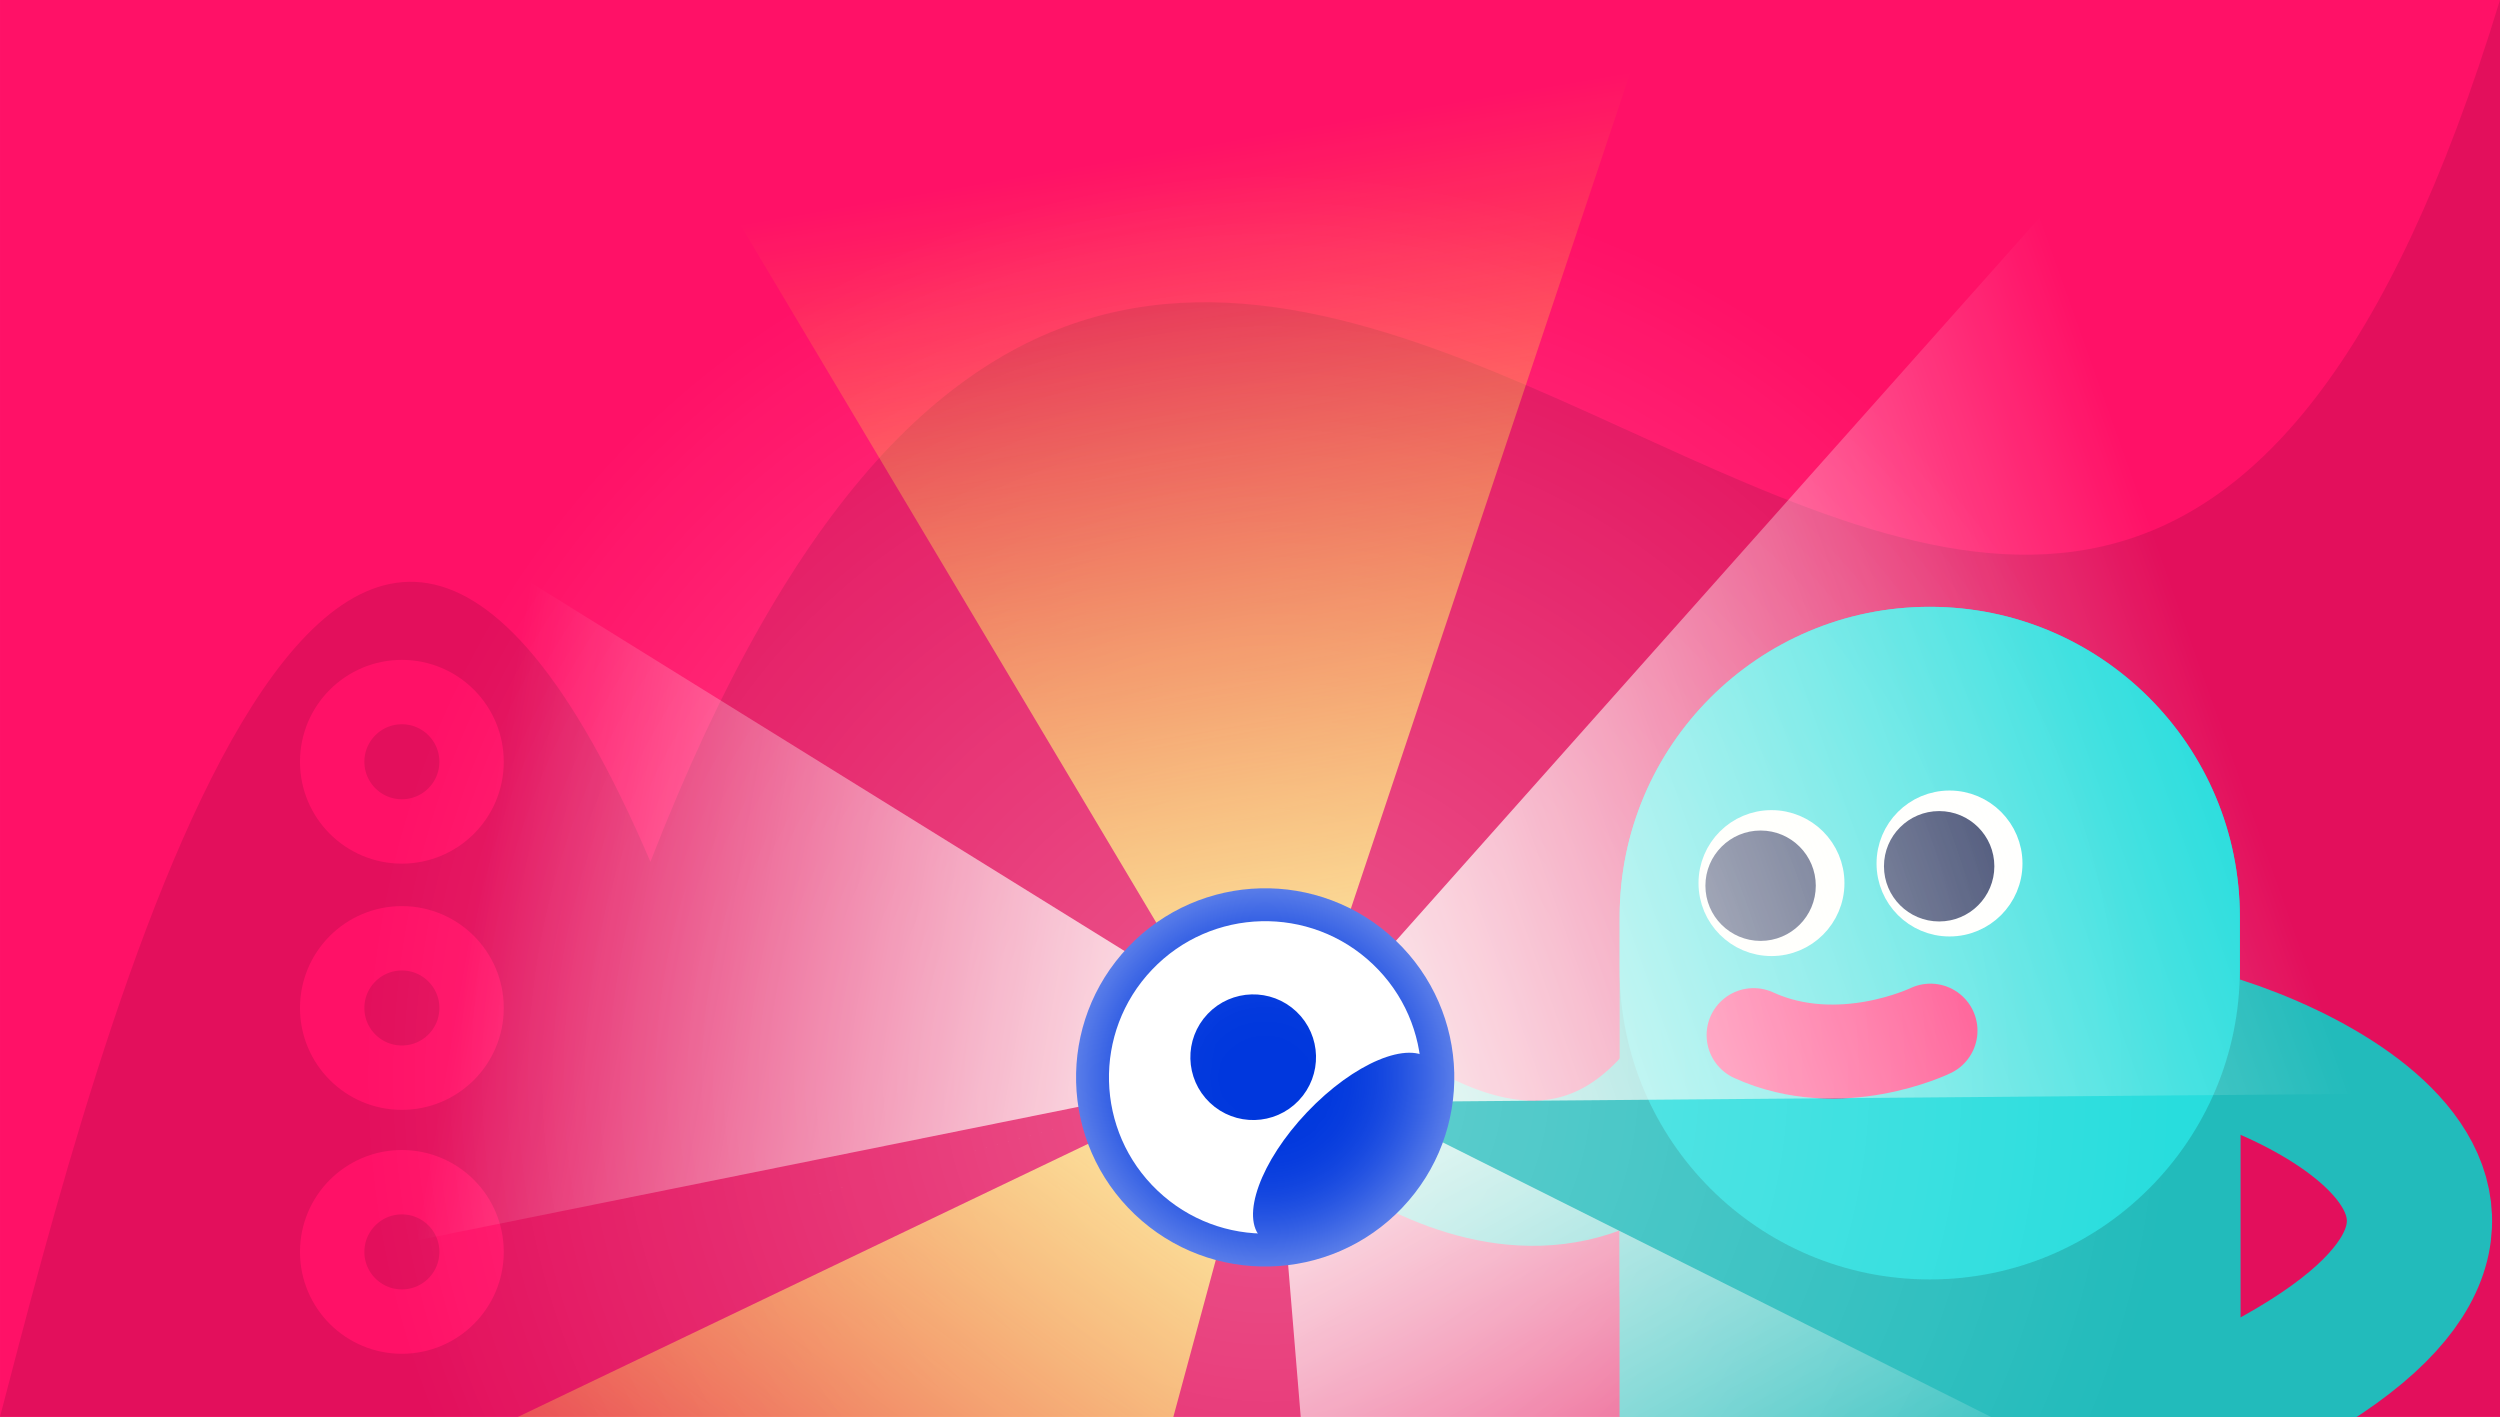
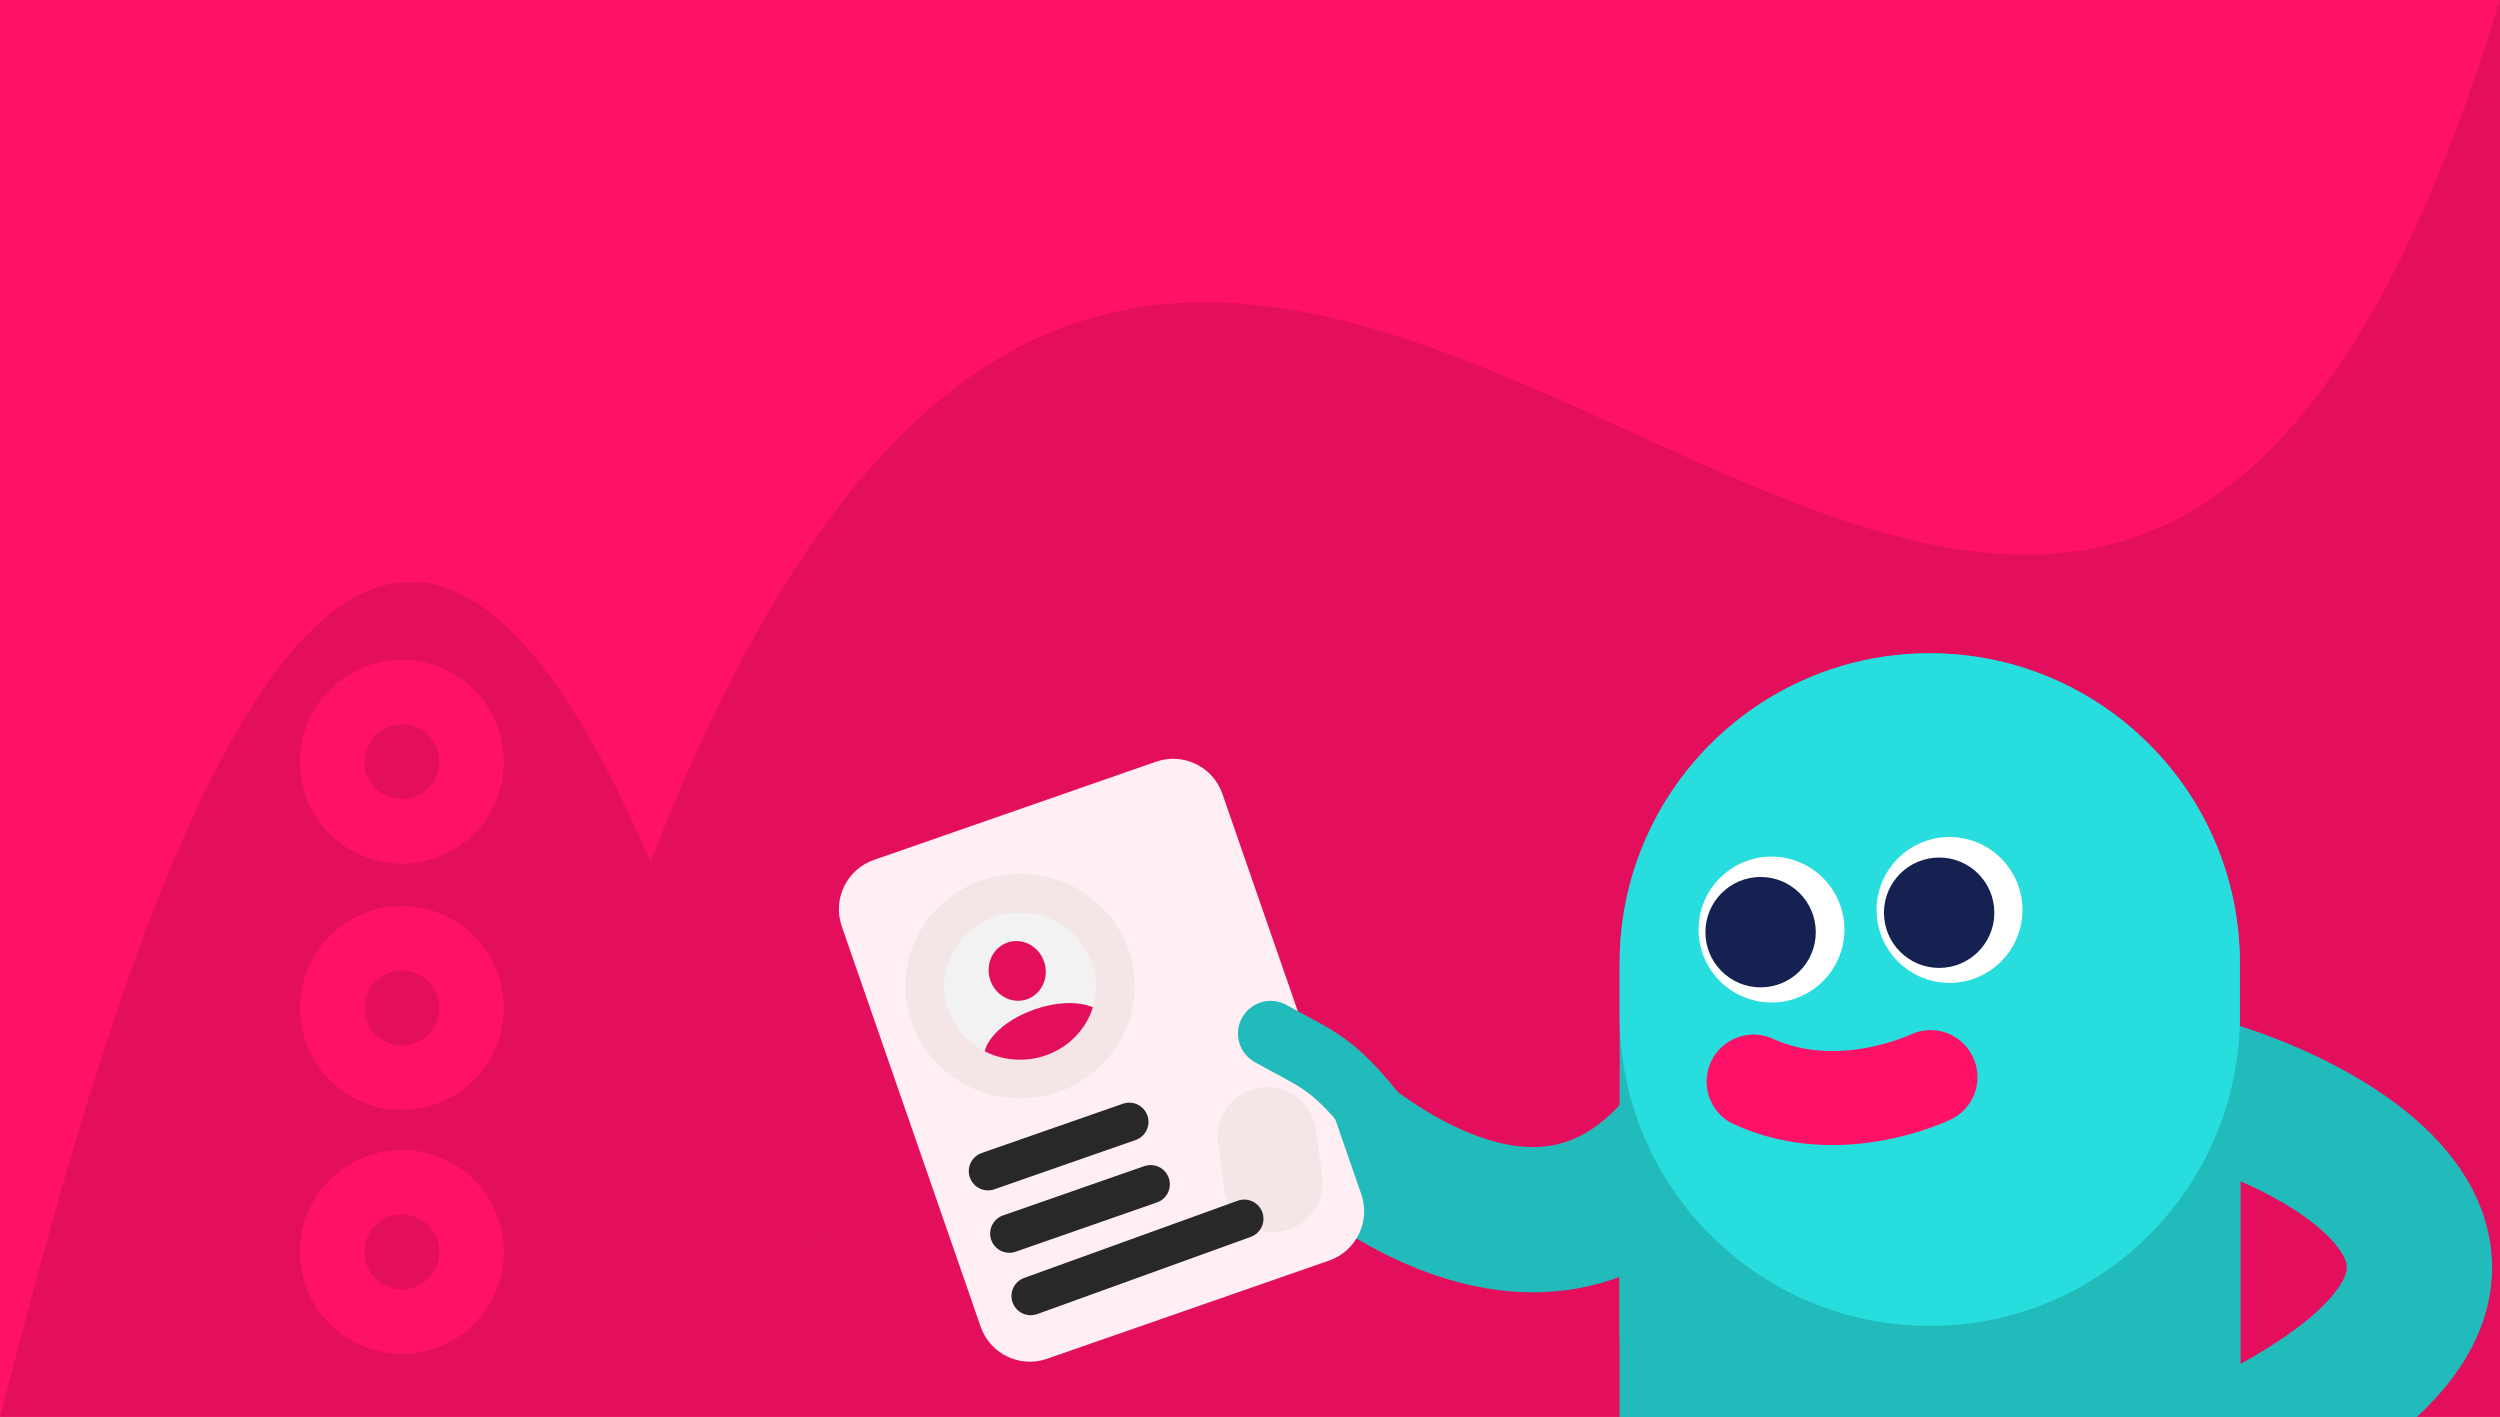
<svg xmlns="http://www.w3.org/2000/svg" xmlns:xlink="http://www.w3.org/1999/xlink" width="761" height="431.284" viewBox="0 0 201.348 114.111" version="1.1" id="svg8">
  <defs id="defs2">
-     <linearGradient id="linearGradient920">
-       <stop id="stop916" offset="0" style="stop-color:#fffbbb;stop-opacity:1" />
-       <stop id="stop918" offset="1" style="stop-color:#ffff11;stop-opacity:0;" />
-     </linearGradient>
-     <linearGradient id="linearGradient912">
-       <stop style="stop-color:#fffff9;stop-opacity:1;" offset="0" id="stop908" />
-       <stop style="stop-color:#fffff9;stop-opacity:0;" offset="1" id="stop910" />
-     </linearGradient>
-     <linearGradient id="linearGradient896">
-       <stop style="stop-color:#fffff9;stop-opacity:1;" offset="0" id="stop892" />
-       <stop style="stop-color:#fffff9;stop-opacity:0;" offset="1" id="stop894" />
-     </linearGradient>
-     <linearGradient id="linearGradient880">
-       <stop style="stop-color:#fffff9;stop-opacity:1;" offset="0" id="stop876" />
-       <stop style="stop-color:#fffff9;stop-opacity:0;" offset="1" id="stop878" />
-     </linearGradient>
    <linearGradient id="linearGradient926">
      <stop style="stop-color:#ffffff;stop-opacity:1;" offset="0" id="stop922" />
      <stop style="stop-color:#ffffff;stop-opacity:0;" offset="1" id="stop924" />
    </linearGradient>
    <pattern y="0" x="0" height="6" width="6" patternUnits="userSpaceOnUse" id="EMFhbasepattern" />
-     <linearGradient xlink:href="#linearGradient926" id="linearGradient928" x1="-61.235" y1="141.726" x2="-108.722" y2="94.294" gradientUnits="userSpaceOnUse" />
+     <linearGradient xlink:href="#linearGradient926" id="linearGradient928" x1="-61.235" y1="141.726" x2="-108.722" y2="94.294" gradientUnits="userSpaceOnUse" gradientTransform="translate(0,3.741773)" />
    <filter style="color-interpolation-filters:sRGB;" id="filter1123" x="-0.35" height="1.7" width="1.7" y="-0.32">
      <feFlood flood-opacity="0.498" flood-color="rgb(255,255,255)" result="flood" id="feFlood1113" />
      <feComposite in="flood" in2="SourceGraphic" operator="in" result="composite1" id="feComposite1115" />
      <feGaussianBlur in="composite1" stdDeviation="32.29" result="blur" id="feGaussianBlur1117" />
      <feOffset dx="6.1" dy="6" result="offset" id="feOffset1119" />
      <feComposite in="SourceGraphic" operator="over" result="composite2" id="feComposite1121" stdDeviation="32.29" in2="offset" />
    </filter>
-     <radialGradient xlink:href="#linearGradient926" id="radialGradient1133" cx="-68.527" cy="145.204" fx="-68.527" fy="145.204" r="151.077" gradientUnits="userSpaceOnUse" gradientTransform="matrix(0.4823631,0,0,0.4823631,-30.98202,72.91806)" />
    <filter style="color-interpolation-filters:sRGB;" id="filter1286">
      <feFlood flood-opacity="0.627" flood-color="rgb(255,255,255)" result="flood" id="feFlood1276" />
      <feComposite in="flood" in2="SourceGraphic" operator="out" result="composite1" id="feComposite1278" />
      <feGaussianBlur in="composite1" stdDeviation="4.688" result="blur" id="feGaussianBlur1280" />
      <feOffset dx="0" dy="4.57967e-015" result="offset" id="feOffset1282" />
      <feComposite in="offset" in2="SourceGraphic" operator="atop" result="composite2" id="feComposite1284" />
    </filter>
-     <linearGradient xlink:href="#linearGradient920" id="linearGradient874" x1="-61.235" y1="141.726" x2="-51.286" y2="63.35" gradientUnits="userSpaceOnUse" gradientTransform="rotate(-16.94237,-44.59658,151.0564)" />
-     <linearGradient xlink:href="#linearGradient880" id="linearGradient882" x1="-61.235" y1="141.726" x2="14.238" y2="105.103" gradientUnits="userSpaceOnUse" gradientTransform="rotate(6.250054,-93.877,105.6163)" />
-     <linearGradient xlink:href="#linearGradient896" id="linearGradient898" x1="-61.235" y1="141.726" x2="-40.746" y2="199.954" gradientUnits="userSpaceOnUse" gradientTransform="rotate(-9.409613,-65.08523,157.115)" />
-     <linearGradient xlink:href="#linearGradient912" id="linearGradient914" x1="-61.235" y1="141.726" x2="-128.174" y2="130.123" gradientUnits="userSpaceOnUse" />
-     <linearGradient xlink:href="#linearGradient920" id="linearGradient931" gradientUnits="userSpaceOnUse" gradientTransform="rotate(-151.0109,-62.57332,141.8467)" x1="-61.235" y1="141.726" x2="-51.286" y2="63.35" />
  </defs>
  <g id="layer1" transform="translate(166.1583,-56.22916)">
    <rect style="opacity:1;fill:#ff1167;fill-opacity:1;fill-rule:nonzero;stroke:none;stroke-width:5.927;stroke-linecap:round;stroke-linejoin:round;stroke-miterlimit:4;stroke-dasharray:none;stroke-opacity:1;paint-order:normal" id="rect812" width="201.348" height="114.111" x="-166.158" y="56.229" />
    <path style="opacity:1;fill:#e30f5c;fill-opacity:1;fill-rule:nonzero;stroke:none;stroke-width:5.927;stroke-linecap:round;stroke-linejoin:round;stroke-miterlimit:4;stroke-dasharray:none;stroke-opacity:1;paint-order:normal" d="M -113.773,125.639 C -67.6,6.825 -0.861,174.416 35.19,56.229 V 170.34 h -201.348 c 7.731,-29.646 26.738,-104.552 52.385,-44.701 z" id="rect814" />
-     <path id="path1314" d="m 7.031,139.418 c 9.565,1.14 37.949,13.369 9.001,28.624" style="fill:none;fill-opacity:1;stroke:#22bbbb;stroke-width:11.699;stroke-linecap:round;stroke-linejoin:round;stroke-miterlimit:4;stroke-dasharray:none;stroke-opacity:1" />
-     <path style="fill:none;fill-opacity:1;stroke:#22bbbb;stroke-width:11.699;stroke-linecap:round;stroke-linejoin:round;stroke-miterlimit:4;stroke-dasharray:none;stroke-opacity:1" d="m -29.435,143.017 c -12.628,17.704 -30.8,-0.555 -31.8,-1.291" id="path1316" />
-     <rect ry="0.965" y="142.944" x="28.246" height="45.145" width="2.322" id="rect1318" style="opacity:1;fill:#a329a3;fill-opacity:1;fill-rule:nonzero;stroke:#22bbbb;stroke-width:10.309;stroke-linecap:round;stroke-linejoin:round;stroke-miterlimit:4;stroke-dasharray:none;stroke-opacity:1;paint-order:normal" transform="scale(-1,1)" />
-     <rect style="opacity:1;fill:#a329a3;fill-opacity:1;fill-rule:nonzero;stroke:#22bbbb;stroke-width:10.309;stroke-linecap:round;stroke-linejoin:round;stroke-miterlimit:4;stroke-dasharray:none;stroke-opacity:1;paint-order:normal" id="rect1320" width="2.322" height="45.145" x="-9.142" y="142.944" ry="0.965" transform="scale(-1,1)" />
-     <rect style="opacity:1;fill:#22bbbb;fill-opacity:1;fill-rule:nonzero;stroke:none;stroke-width:0.575;stroke-linecap:square;stroke-linejoin:miter;stroke-miterlimit:4;stroke-dasharray:none;stroke-opacity:1;paint-order:normal" id="rect1322" width="49.951" height="79.717" x="-14.238" y="105.103" ry="24.975" transform="scale(-1,1)" />
-     <rect ry="24.975" y="105.103" x="-14.238" height="54.172" width="49.951" id="rect1324" style="opacity:1;fill:#28dddd;fill-opacity:1;fill-rule:nonzero;stroke:none;stroke-width:0.575;stroke-linecap:square;stroke-linejoin:miter;stroke-miterlimit:4;stroke-dasharray:none;stroke-opacity:1;paint-order:normal" transform="scale(-1,1)" />
-     <circle style="opacity:1;fill:#ffffff;fill-opacity:1;fill-rule:nonzero;stroke:#ffffff;stroke-width:2.113;stroke-linecap:round;stroke-linejoin:round;stroke-miterlimit:4;stroke-dasharray:none;stroke-opacity:1;paint-order:normal" id="circle1374" cx="9.146" cy="125.775" r="4.82" transform="scale(-1,1)" />
-     <circle cy="125.998" cx="9.98" id="circle1368" style="opacity:1;fill:#142151;fill-opacity:1;fill-rule:nonzero;stroke:none;stroke-width:1.949;stroke-linecap:round;stroke-linejoin:round;stroke-miterlimit:4;stroke-dasharray:none;stroke-opacity:1;paint-order:normal" r="4.445" transform="scale(-1,1)" />
-     <circle cy="127.353" cx="23.485" id="circle1370" style="opacity:1;fill:#ffffff;fill-opacity:1;fill-rule:nonzero;stroke:#ffffff;stroke-width:2.113;stroke-linecap:round;stroke-linejoin:round;stroke-miterlimit:4;stroke-dasharray:none;stroke-opacity:1;paint-order:normal" r="4.82" transform="scale(-1,1)" />
-     <circle style="opacity:1;fill:#142151;fill-opacity:1;fill-rule:nonzero;stroke:none;stroke-width:1.949;stroke-linecap:round;stroke-linejoin:round;stroke-miterlimit:4;stroke-dasharray:none;stroke-opacity:1;paint-order:normal" id="circle1372" cx="24.361" cy="127.564" r="4.445" transform="scale(-1,1)" />
-     <path id="path876" d="m -10.68,139.238 c 0,0 -7.292,3.54 -14.245,0.361" style="fill:none;stroke:#ff1167;stroke-width:7.572px;stroke-linecap:round;stroke-linejoin:round;stroke-miterlimit:4;stroke-dasharray:none;stroke-opacity:1" />
-     <path style="fill:url(#linearGradient882);fill-opacity:1;stroke:none;stroke-width:0.265px;stroke-linecap:butt;stroke-linejoin:miter;stroke-opacity:1" d="M -65.36,145.065 27.647,40.573 101.527,143.685 Z" id="path854" />
+     <path id="path1314" d="m 7.031,143.16 c 9.565,1.14 37.949,13.369 9.001,28.624" style="fill:none;fill-opacity:1;stroke:#22bbbb;stroke-width:11.699;stroke-linecap:round;stroke-linejoin:round;stroke-miterlimit:4;stroke-dasharray:none;stroke-opacity:1" />
+     <path style="fill:none;fill-opacity:1;stroke:#22bbbb;stroke-width:11.699;stroke-linecap:round;stroke-linejoin:round;stroke-miterlimit:4;stroke-dasharray:none;stroke-opacity:1" d="m -29.435,146.759 c -12.628,17.704 -30.8,-0.555 -31.8,-1.291" id="path1316" />
+     <rect ry="0.965" y="146.686" x="28.246" height="45.145" width="2.322" id="rect1318" style="opacity:1;fill:#a329a3;fill-opacity:1;fill-rule:nonzero;stroke:#22bbbb;stroke-width:10.309;stroke-linecap:round;stroke-linejoin:round;stroke-miterlimit:4;stroke-dasharray:none;stroke-opacity:1;paint-order:normal" transform="scale(-1,1)" />
+     <rect style="opacity:1;fill:#a329a3;fill-opacity:1;fill-rule:nonzero;stroke:#22bbbb;stroke-width:10.309;stroke-linecap:round;stroke-linejoin:round;stroke-miterlimit:4;stroke-dasharray:none;stroke-opacity:1;paint-order:normal" id="rect1320" width="2.322" height="45.145" x="-9.142" y="146.686" ry="0.965" transform="scale(-1,1)" />
+     <rect style="opacity:1;fill:#22bbbb;fill-opacity:1;fill-rule:nonzero;stroke:none;stroke-width:0.575;stroke-linecap:square;stroke-linejoin:miter;stroke-miterlimit:4;stroke-dasharray:none;stroke-opacity:1;paint-order:normal" id="rect1322" width="49.951" height="79.717" x="-14.238" y="108.845" ry="24.975" transform="scale(-1,1)" />
+     <rect ry="24.975" y="108.845" x="-14.238" height="54.172" width="49.951" id="rect1324" style="opacity:1;fill:#28dddd;fill-opacity:1;fill-rule:nonzero;stroke:none;stroke-width:0.575;stroke-linecap:square;stroke-linejoin:miter;stroke-miterlimit:4;stroke-dasharray:none;stroke-opacity:1;paint-order:normal" transform="scale(-1,1)" />
+     <circle style="opacity:1;fill:#ffffff;fill-opacity:1;fill-rule:nonzero;stroke:#ffffff;stroke-width:2.113;stroke-linecap:round;stroke-linejoin:round;stroke-miterlimit:4;stroke-dasharray:none;stroke-opacity:1;paint-order:normal" id="circle1374" cx="9.146" cy="129.516" r="4.82" transform="scale(-1,1)" />
+     <circle cy="129.74" cx="9.98" id="circle1368" style="opacity:1;fill:#142151;fill-opacity:1;fill-rule:nonzero;stroke:none;stroke-width:1.949;stroke-linecap:round;stroke-linejoin:round;stroke-miterlimit:4;stroke-dasharray:none;stroke-opacity:1;paint-order:normal" r="4.445" transform="scale(-1,1)" />
+     <circle cy="131.095" cx="23.485" id="circle1370" style="opacity:1;fill:#ffffff;fill-opacity:1;fill-rule:nonzero;stroke:#ffffff;stroke-width:2.113;stroke-linecap:round;stroke-linejoin:round;stroke-miterlimit:4;stroke-dasharray:none;stroke-opacity:1;paint-order:normal" r="4.82" transform="scale(-1,1)" />
+     <circle style="opacity:1;fill:#142151;fill-opacity:1;fill-rule:nonzero;stroke:none;stroke-width:1.949;stroke-linecap:round;stroke-linejoin:round;stroke-miterlimit:4;stroke-dasharray:none;stroke-opacity:1;paint-order:normal" id="circle1372" cx="24.361" cy="131.306" r="4.445" transform="scale(-1,1)" />
+     <path id="path876" d="m -10.68,142.979 c 0,0 -7.292,3.54 -14.245,0.361" style="fill:none;stroke:#ff1167;stroke-width:7.572px;stroke-linecap:round;stroke-linejoin:round;stroke-miterlimit:4;stroke-dasharray:none;stroke-opacity:1" />
    <circle style="opacity:1;fill:none;fill-opacity:1;fill-rule:nonzero;stroke:#ff1167;stroke-width:5.186;stroke-linecap:round;stroke-linejoin:round;stroke-miterlimit:4;stroke-dasharray:none;stroke-opacity:1;paint-order:normal" id="path886" cx="-133.792" cy="157.056" r="5.613" />
    <circle r="5.613" cy="137.412" cx="-133.792" id="circle888" style="opacity:1;fill:none;fill-opacity:1;fill-rule:nonzero;stroke:#ff1167;stroke-width:5.186;stroke-linecap:round;stroke-linejoin:round;stroke-miterlimit:4;stroke-dasharray:none;stroke-opacity:1;paint-order:normal" />
-     <path style="fill:url(#linearGradient898);fill-opacity:1;stroke:none;stroke-width:0.265px;stroke-linecap:butt;stroke-linejoin:miter;stroke-opacity:1" d="M -63.803,141.304 55.359,200.98 -57.23,220.711 Z" id="path858" />
    <circle style="opacity:1;fill:none;fill-opacity:1;fill-rule:nonzero;stroke:#ff1167;stroke-width:5.186;stroke-linecap:round;stroke-linejoin:round;stroke-miterlimit:4;stroke-dasharray:none;stroke-opacity:1;paint-order:normal" id="circle890" cx="-133.792" cy="117.581" r="5.613" />
-     <path style="fill:url(#linearGradient928);fill-opacity:1;stroke:none;stroke-width:0.265px;stroke-linecap:butt;stroke-linejoin:miter;stroke-opacity:1" d="m -61.235,141.726 c -69.949,19.076 -34.974,9.538 0,0 z" id="path872" />
-     <path style="fill:url(#linearGradient914);stroke:none;stroke-width:0.265px;stroke-linecap:butt;stroke-linejoin:miter;stroke-opacity:1;fill-opacity:1" d="M -61.235,141.726 -182.033,166.106 -174.625,71.386 Z" id="path862" />
-     <circle style="opacity:0.309;fill:url(#radialGradient1133);fill-opacity:1;stroke:none;stroke-width:3.391;stroke-linecap:butt;stroke-linejoin:round;stroke-miterlimit:4;stroke-dasharray:none;stroke-opacity:1;paint-order:normal" id="path1125" cx="-64.037" cy="142.959" r="72.874" />
-     <path style="fill:url(#linearGradient874);fill-opacity:1;stroke:none;stroke-width:0.265px;stroke-linecap:butt;stroke-linejoin:miter;stroke-opacity:1" d="M -63.232,146.979 -111.069,66.723 -18.892,14.303 Z" id="path866" />
-     <path id="path929" d="M -63.803,141.304 -88.196,231.495 -189.971,201.724 Z" style="fill:url(#linearGradient931);fill-opacity:1;stroke:none;stroke-width:0.265px;stroke-linecap:butt;stroke-linejoin:miter;stroke-opacity:1" />
-     <g id="g1262" style="filter:url(#filter1286)">
-       <g style="opacity:1" transform="matrix(0.8043083,0,0,0.8043083,-15.98038,27.98438)" id="g1111">
-         <g id="g846" transform="matrix(0.4887608,-0.5139728,0.5139728,0.4887608,-143.9894,133.8568)" style="opacity:1;stroke-width:1.179">
-           <circle r="24.379" cy="94.669" cx="72.231" id="path835" style="opacity:1;fill:#ffffff;fill-opacity:1;stroke:#0037dd;stroke-width:4.646;stroke-linecap:butt;stroke-linejoin:round;stroke-miterlimit:4;stroke-dasharray:none;stroke-opacity:1;paint-order:normal" />
-           <circle r="6.548" cy="91.479" cx="73.13" id="path837" style="opacity:1;fill:#0037dd;fill-opacity:1;stroke:#0037dd;stroke-width:4.646;stroke-linecap:butt;stroke-linejoin:round;stroke-miterlimit:4;stroke-dasharray:none;stroke-opacity:1;paint-order:normal" />
-           <ellipse ry="7.607" rx="17.342" cy="109.949" cx="72.772" id="path839" style="opacity:1;fill:#0037dd;fill-opacity:1;stroke:none;stroke-width:4.646;stroke-linecap:butt;stroke-linejoin:round;stroke-miterlimit:4;stroke-dasharray:none;stroke-opacity:1;paint-order:normal" />
-         </g>
-       </g>
-     </g>
+     <path style="fill:url(#linearGradient928);fill-opacity:1;stroke:none;stroke-width:0.265px;stroke-linecap:butt;stroke-linejoin:miter;stroke-opacity:1" d="m -61.235,145.468 c -69.949,19.076 -34.974,9.538 0,0 z" id="path872" />
+     <rect style="opacity:1;fill:#ffeef4;fill-opacity:1;stroke:none;stroke-width:13.538;stroke-linecap:round;stroke-linejoin:round;stroke-miterlimit:4;stroke-dasharray:none;stroke-opacity:1;paint-order:normal" id="rect876" width="32.458" height="42.528" x="-135.809" y="87.019" ry="4.199" transform="matrix(0.9443996,-0.3288,0.3277284,0.944772,0,0)" />
+     <path style="fill:none;stroke:#22bbbb;stroke-width:5.265;stroke-linecap:round;stroke-linejoin:round;stroke-miterlimit:4;stroke-dasharray:none;stroke-opacity:1" d="m -55.776,145.644 c -3.33,-4.05 -4.489,-4.155 -8.045,-6.174" id="path878" />
+     <rect style="opacity:1;fill:#f4e6e6;fill-opacity:1;stroke:none;stroke-width:5.265;stroke-linecap:round;stroke-linejoin:round;stroke-miterlimit:4;stroke-dasharray:none;stroke-opacity:1;paint-order:normal" id="rect880" width="7.951" height="11.693" x="-86.544" y="134.323" ry="3.976" transform="rotate(-7.384584)" />
+     <path style="fill:#b3b3b3;fill-opacity:0.983;stroke:#282828;stroke-width:3.096;stroke-linecap:round;stroke-linejoin:round;stroke-miterlimit:4;stroke-dasharray:none;stroke-opacity:1" d="m -86.585,150.553 11.377,-3.969" id="path882" />
+     <path id="path884" d="m -84.865,155.58 11.377,-3.969" style="fill:#b3b3b3;fill-opacity:0.983;stroke:#282828;stroke-width:3.096;stroke-linecap:round;stroke-linejoin:round;stroke-miterlimit:4;stroke-dasharray:none;stroke-opacity:1" />
+     <path style="fill:#b3b3b3;fill-opacity:0.983;stroke:#282828;stroke-width:3.096;stroke-linecap:round;stroke-linejoin:round;stroke-miterlimit:4;stroke-dasharray:none;stroke-opacity:1" d="m -83.146,160.608 17.198,-6.218" id="path887" />
+     <ellipse style="opacity:1;fill:#f2f2f2;fill-opacity:1;stroke:#f4e6e6;stroke-width:3.096;stroke-linecap:round;stroke-linejoin:round;stroke-miterlimit:4;stroke-dasharray:none;stroke-opacity:1;paint-order:normal" id="path889" cx="-84.005" cy="135.651" rx="7.673" ry="7.474" />
+     <ellipse style="opacity:1;fill:#e30f5c;fill-opacity:1;stroke:none;stroke-width:3.096;stroke-linecap:round;stroke-linejoin:round;stroke-miterlimit:4;stroke-dasharray:none;stroke-opacity:1;paint-order:normal" id="path893" cx="-123.504" cy="105.354" rx="5.192" ry="2.778" transform="rotate(-19.22675)" />
+     <ellipse style="opacity:1;fill:#e30f5c;fill-opacity:1;stroke:none;stroke-width:4.1;stroke-linecap:round;stroke-linejoin:round;stroke-miterlimit:4;stroke-dasharray:none;stroke-opacity:1;paint-order:normal" id="path891" cx="-120.506" cy="103.17" rx="2.292" ry="2.416" transform="rotate(-17.36022)" />
+     <ellipse ry="7.474" rx="7.673" cy="135.651" cx="-84.005" id="ellipse895" style="opacity:1;fill:none;fill-opacity:1;stroke:#f4e6e6;stroke-width:3.096;stroke-linecap:round;stroke-linejoin:round;stroke-miterlimit:4;stroke-dasharray:none;stroke-opacity:1;paint-order:normal" />
  </g>
</svg>
